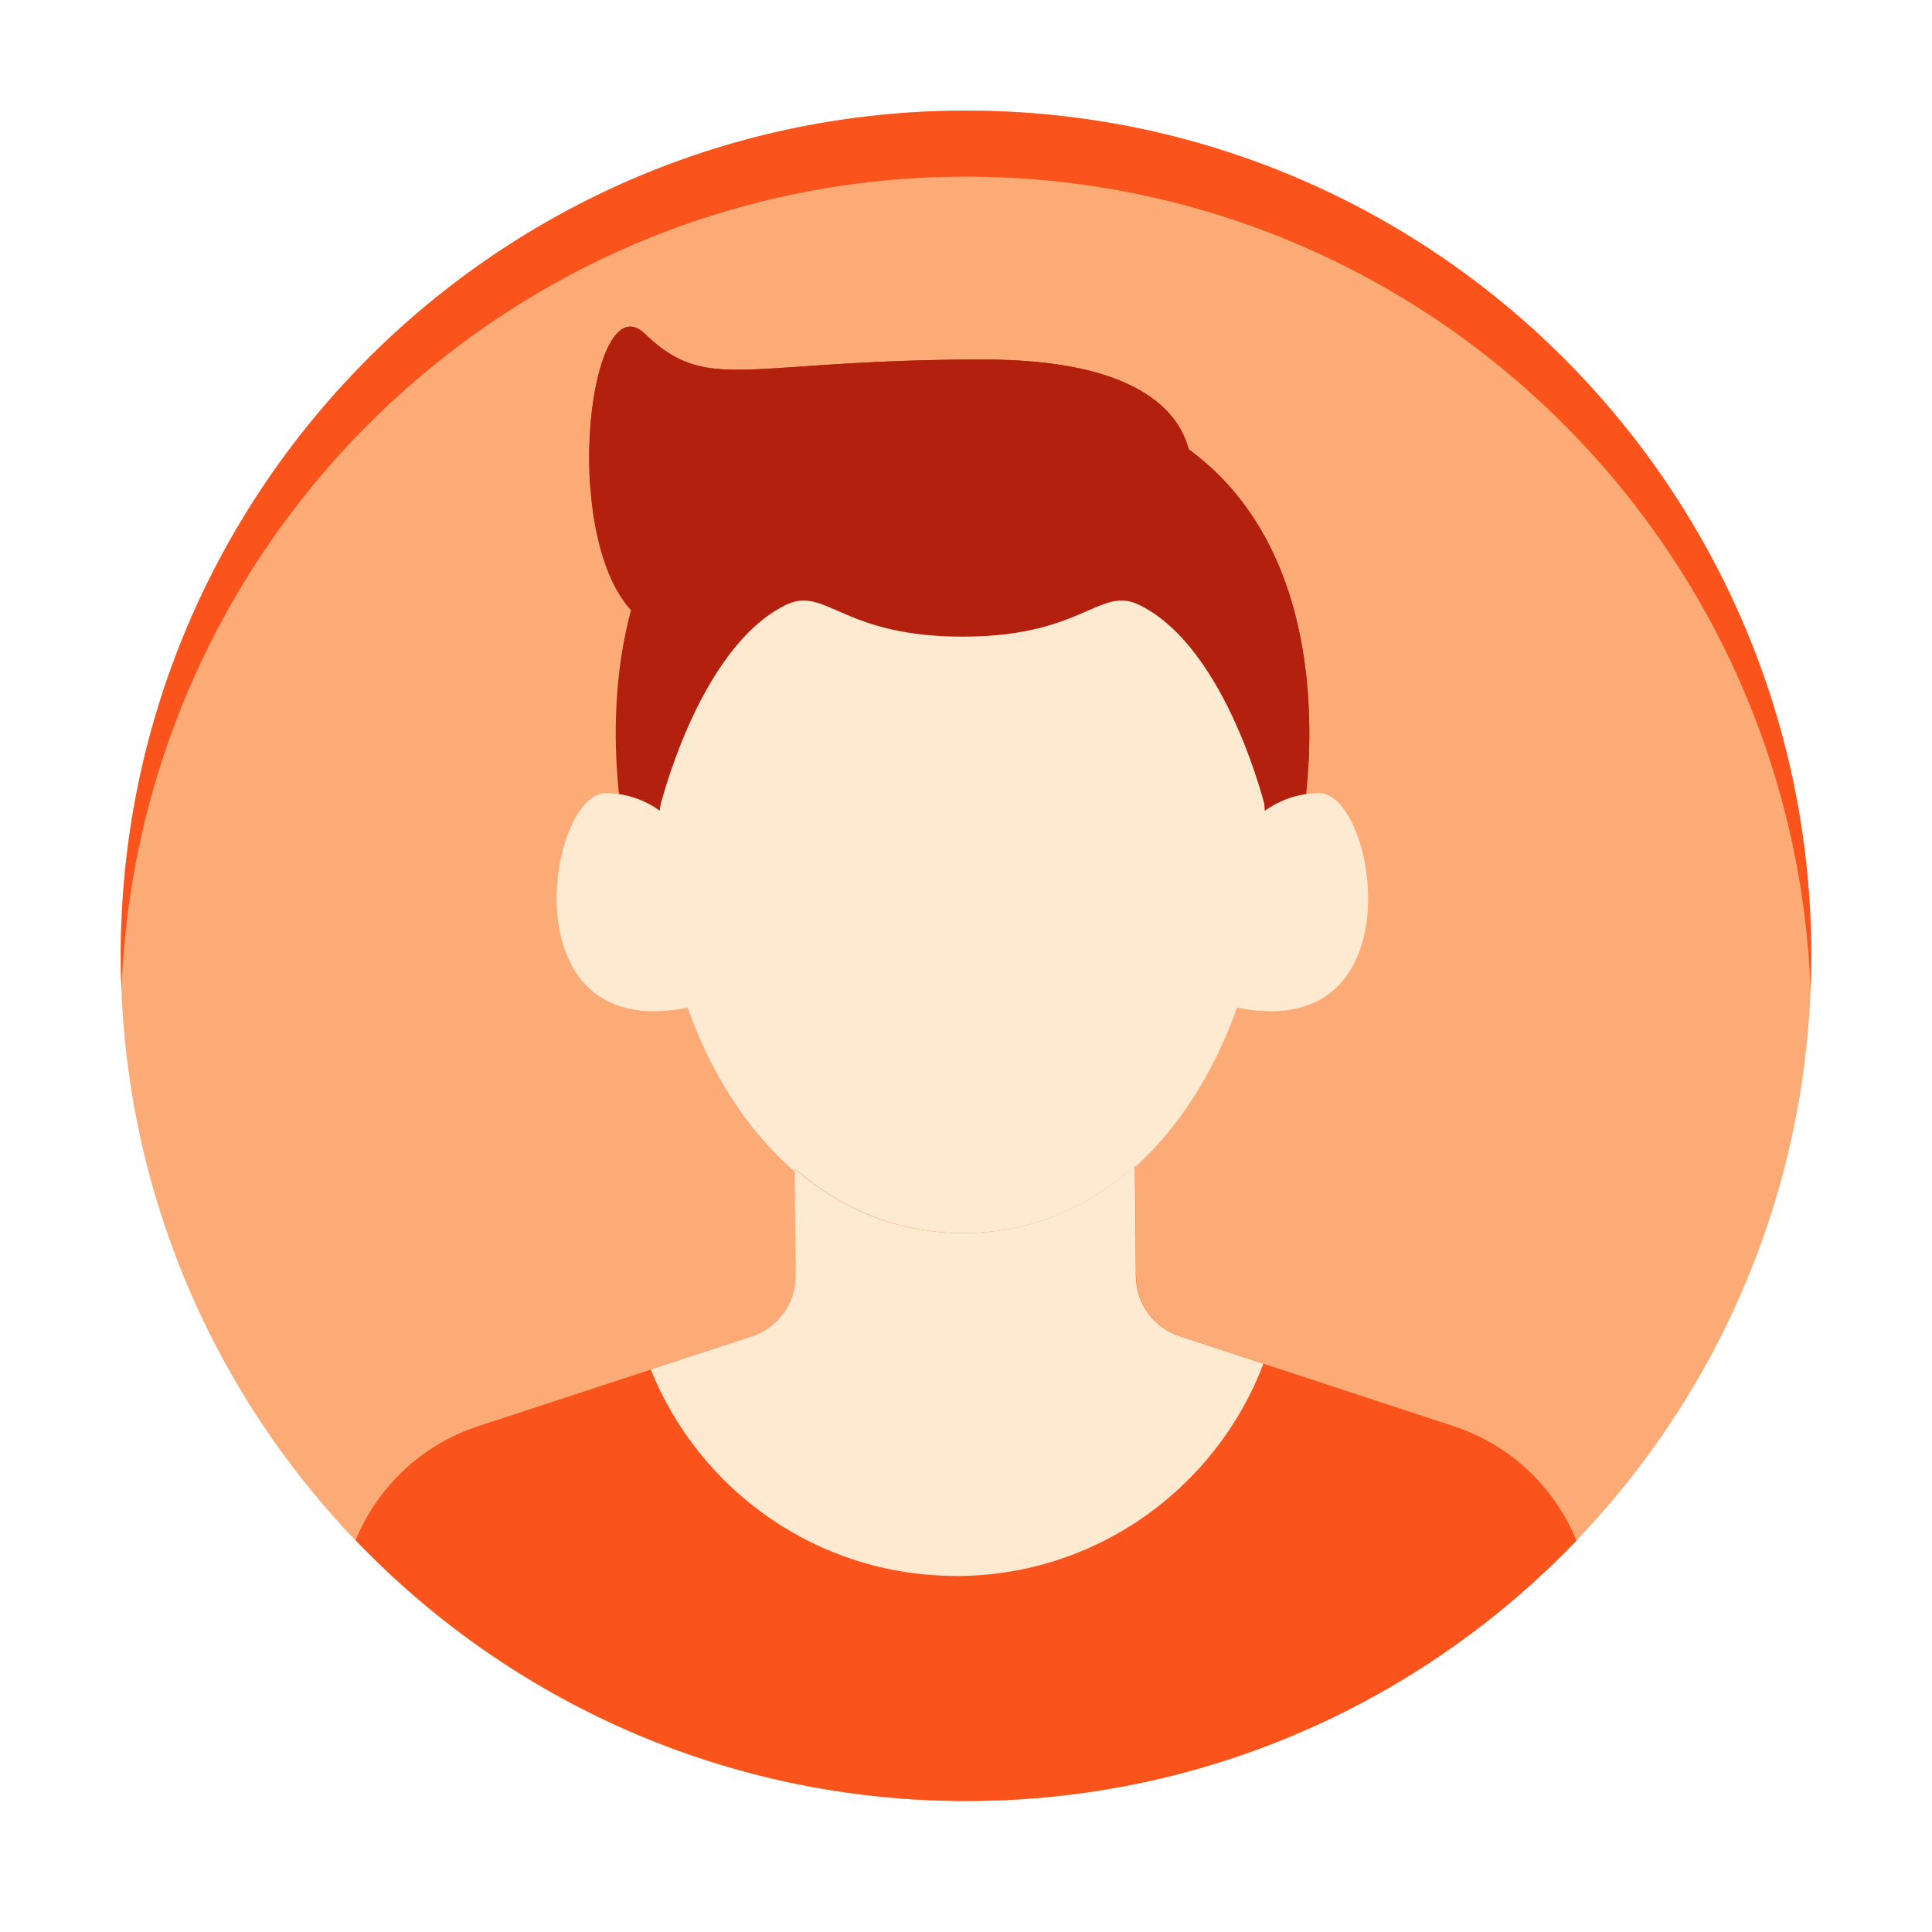
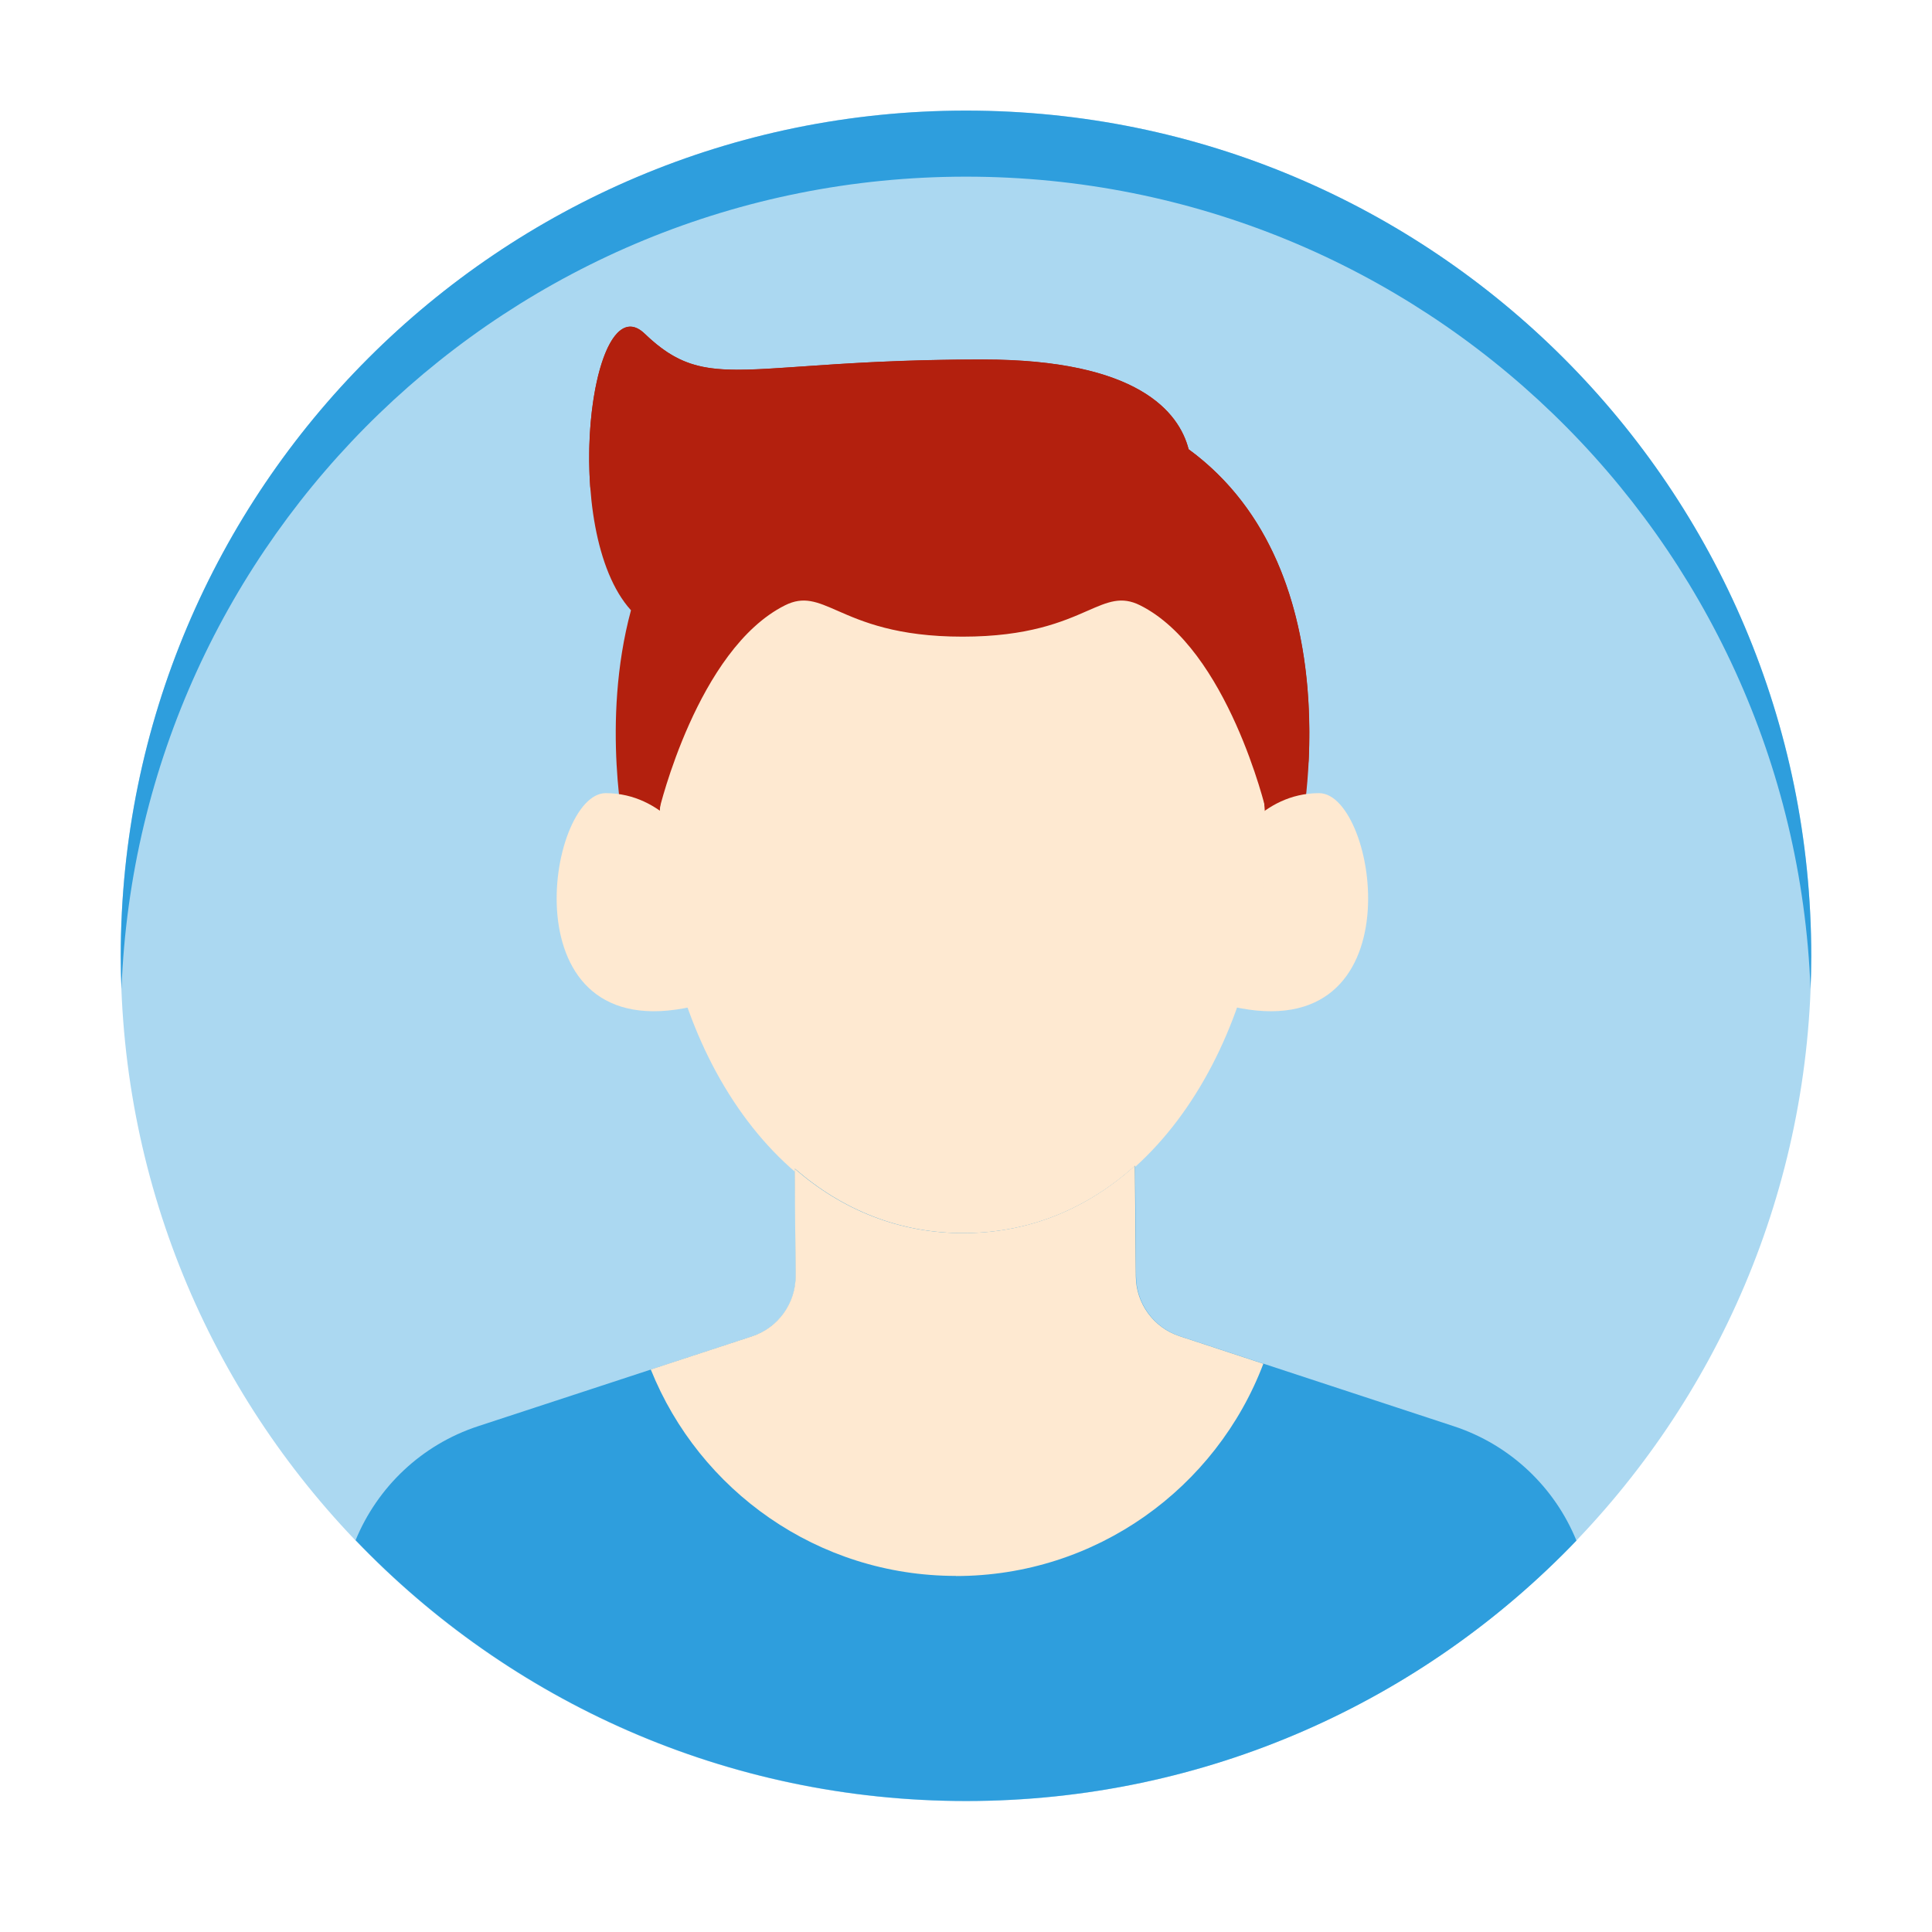
- <svg xmlns="http://www.w3.org/2000/svg" fill="none" height="32" viewBox="0 0 32 32" width="32">
-   <path d="m30 15.832c0 7.732-6.268 14-14 14-7.732 0-14-6.268-14-14 0-7.732 6.268-14 14-14 7.732 0 14 6.268 14 14z" fill="#fdab76" />
+ <svg xmlns="http://www.w3.org/2000/svg" fill="" height="32" viewBox="0 0 32 32" width="32">
+   <path d="m30 15.832c0 7.732-6.268 14-14 14-7.732 0-14-6.268-14-14 0-7.732 6.268-14 14-14 7.732 0 14 6.268 14 14z" fill="#ABD8F1" />
  <path d="m19.688 7.442c-.159-.615-.838-1.487-3.411-1.487-3.975 0-4.541.589-5.599-.428-.893-.858-1.417 3.27-.227 4.581-.502 1.857-.1 3.717-.1 3.717h11.184c-0 0 .939-4.344-1.847-6.383z" fill="#b3200e" />
  <g fill="#fee9d1">
    <path d="m11.478 14.02s-.482-.883-1.446-.883-1.647 4.24 1.446 3.533z" />
    <path d="m20.402 14.02s.482-.883 1.446-.883c.965 0 1.647 4.24-1.446 3.533z" />
    <path d="m15.939 8.339c-7.388 0-5.976 12.117 0 12.117 5.975 0 7.388-12.117 0-12.117z" />
  </g>
  <path d="m13.282 7.063c-1.415.099-1.901.132-2.605-.544-.458-.44-.818.432-.9 1.562-.114-1.529.314-3.119.9-2.555.704.676 1.19.642 2.605.544.713-.05 1.662-.116 2.994-.116 2.573 0 3.252.872 3.411 1.487 1.866 1.365 2.06 3.765 1.986 5.201-.076-1.388-.504-3.124-1.986-4.208-.159-.615-.838-1.487-3.411-1.487-1.332 0-2.281.066-2.994.116z" fill="#b3200e" />
  <path d="m10.918 13.418c0-6.448 5.025-5.739 5.025-5.739s5.025-.709 5.025 5.739c0 0-.632-2.665-2.084-3.392-.31-.155-.53-.059-.872.091-.404.177-.977.428-2.069.428s-1.665-.251-2.069-.428c-.342-.15-.562-.246-.872-.091-1.452.727-2.084 3.392-2.084 3.392z" fill="#b3200e" />
-   <path d="m26.111 25.518c-.359-.88-1.089-1.585-2.031-1.895l-4.54-1.492c-.428-.141-.719-.539-.723-.99l-.016-1.833c-.759.683-1.703 1.107-2.808 1.116-1.105.01-2.056-.397-2.827-1.067l.016 1.769c.004.458-.289.866-.724 1.008l-4.538 1.488c-.94.308-1.669 1.011-2.03 1.888 2.549 2.662 6.138 4.32 10.114 4.32 3.973 0 7.559-1.655 10.108-4.314z" fill="#fa541c" />
+   <path d="m26.111 25.518c-.359-.88-1.089-1.585-2.031-1.895l-4.54-1.492c-.428-.141-.719-.539-.723-.99l-.016-1.833c-.759.683-1.703 1.107-2.808 1.116-1.105.01-2.056-.397-2.827-1.067l.016 1.769c.004.458-.289.866-.724 1.008l-4.538 1.488c-.94.308-1.669 1.011-2.03 1.888 2.549 2.662 6.138 4.32 10.114 4.32 3.973 0 7.559-1.655 10.108-4.314z" fill="#2E9EDD" />
  <path d="m15.832 26.104c2.328 0 4.314-1.461 5.093-3.516l-1.389-.457c-.428-.141-.719-.539-.723-.99l-.016-1.833c-.759.683-1.703 1.107-2.808 1.116-1.105.01-2.057-.397-2.827-1.067l.016 1.769c.004.458-.289.866-.724 1.008l-1.675.549c.804 2.004 2.763 3.419 5.054 3.419z" fill="#fee9d1" />
-   <path d="m16 2.926c7.549 0 13.701 5.975 13.988 13.453.007-.182.012-.364.012-.547 0-7.732-6.268-14-14-14-7.732 0-14 6.268-14 14 0 .183.004.365.012.547.287-7.478 6.44-13.453 13.988-13.453z" fill="#fa541c" />
+   <path d="m16 2.926c7.549 0 13.701 5.975 13.988 13.453.007-.182.012-.364.012-.547 0-7.732-6.268-14-14-14-7.732 0-14 6.268-14 14 0 .183.004.365.012.547.287-7.478 6.44-13.453 13.988-13.453z" fill="#2E9EDD" />
</svg>
